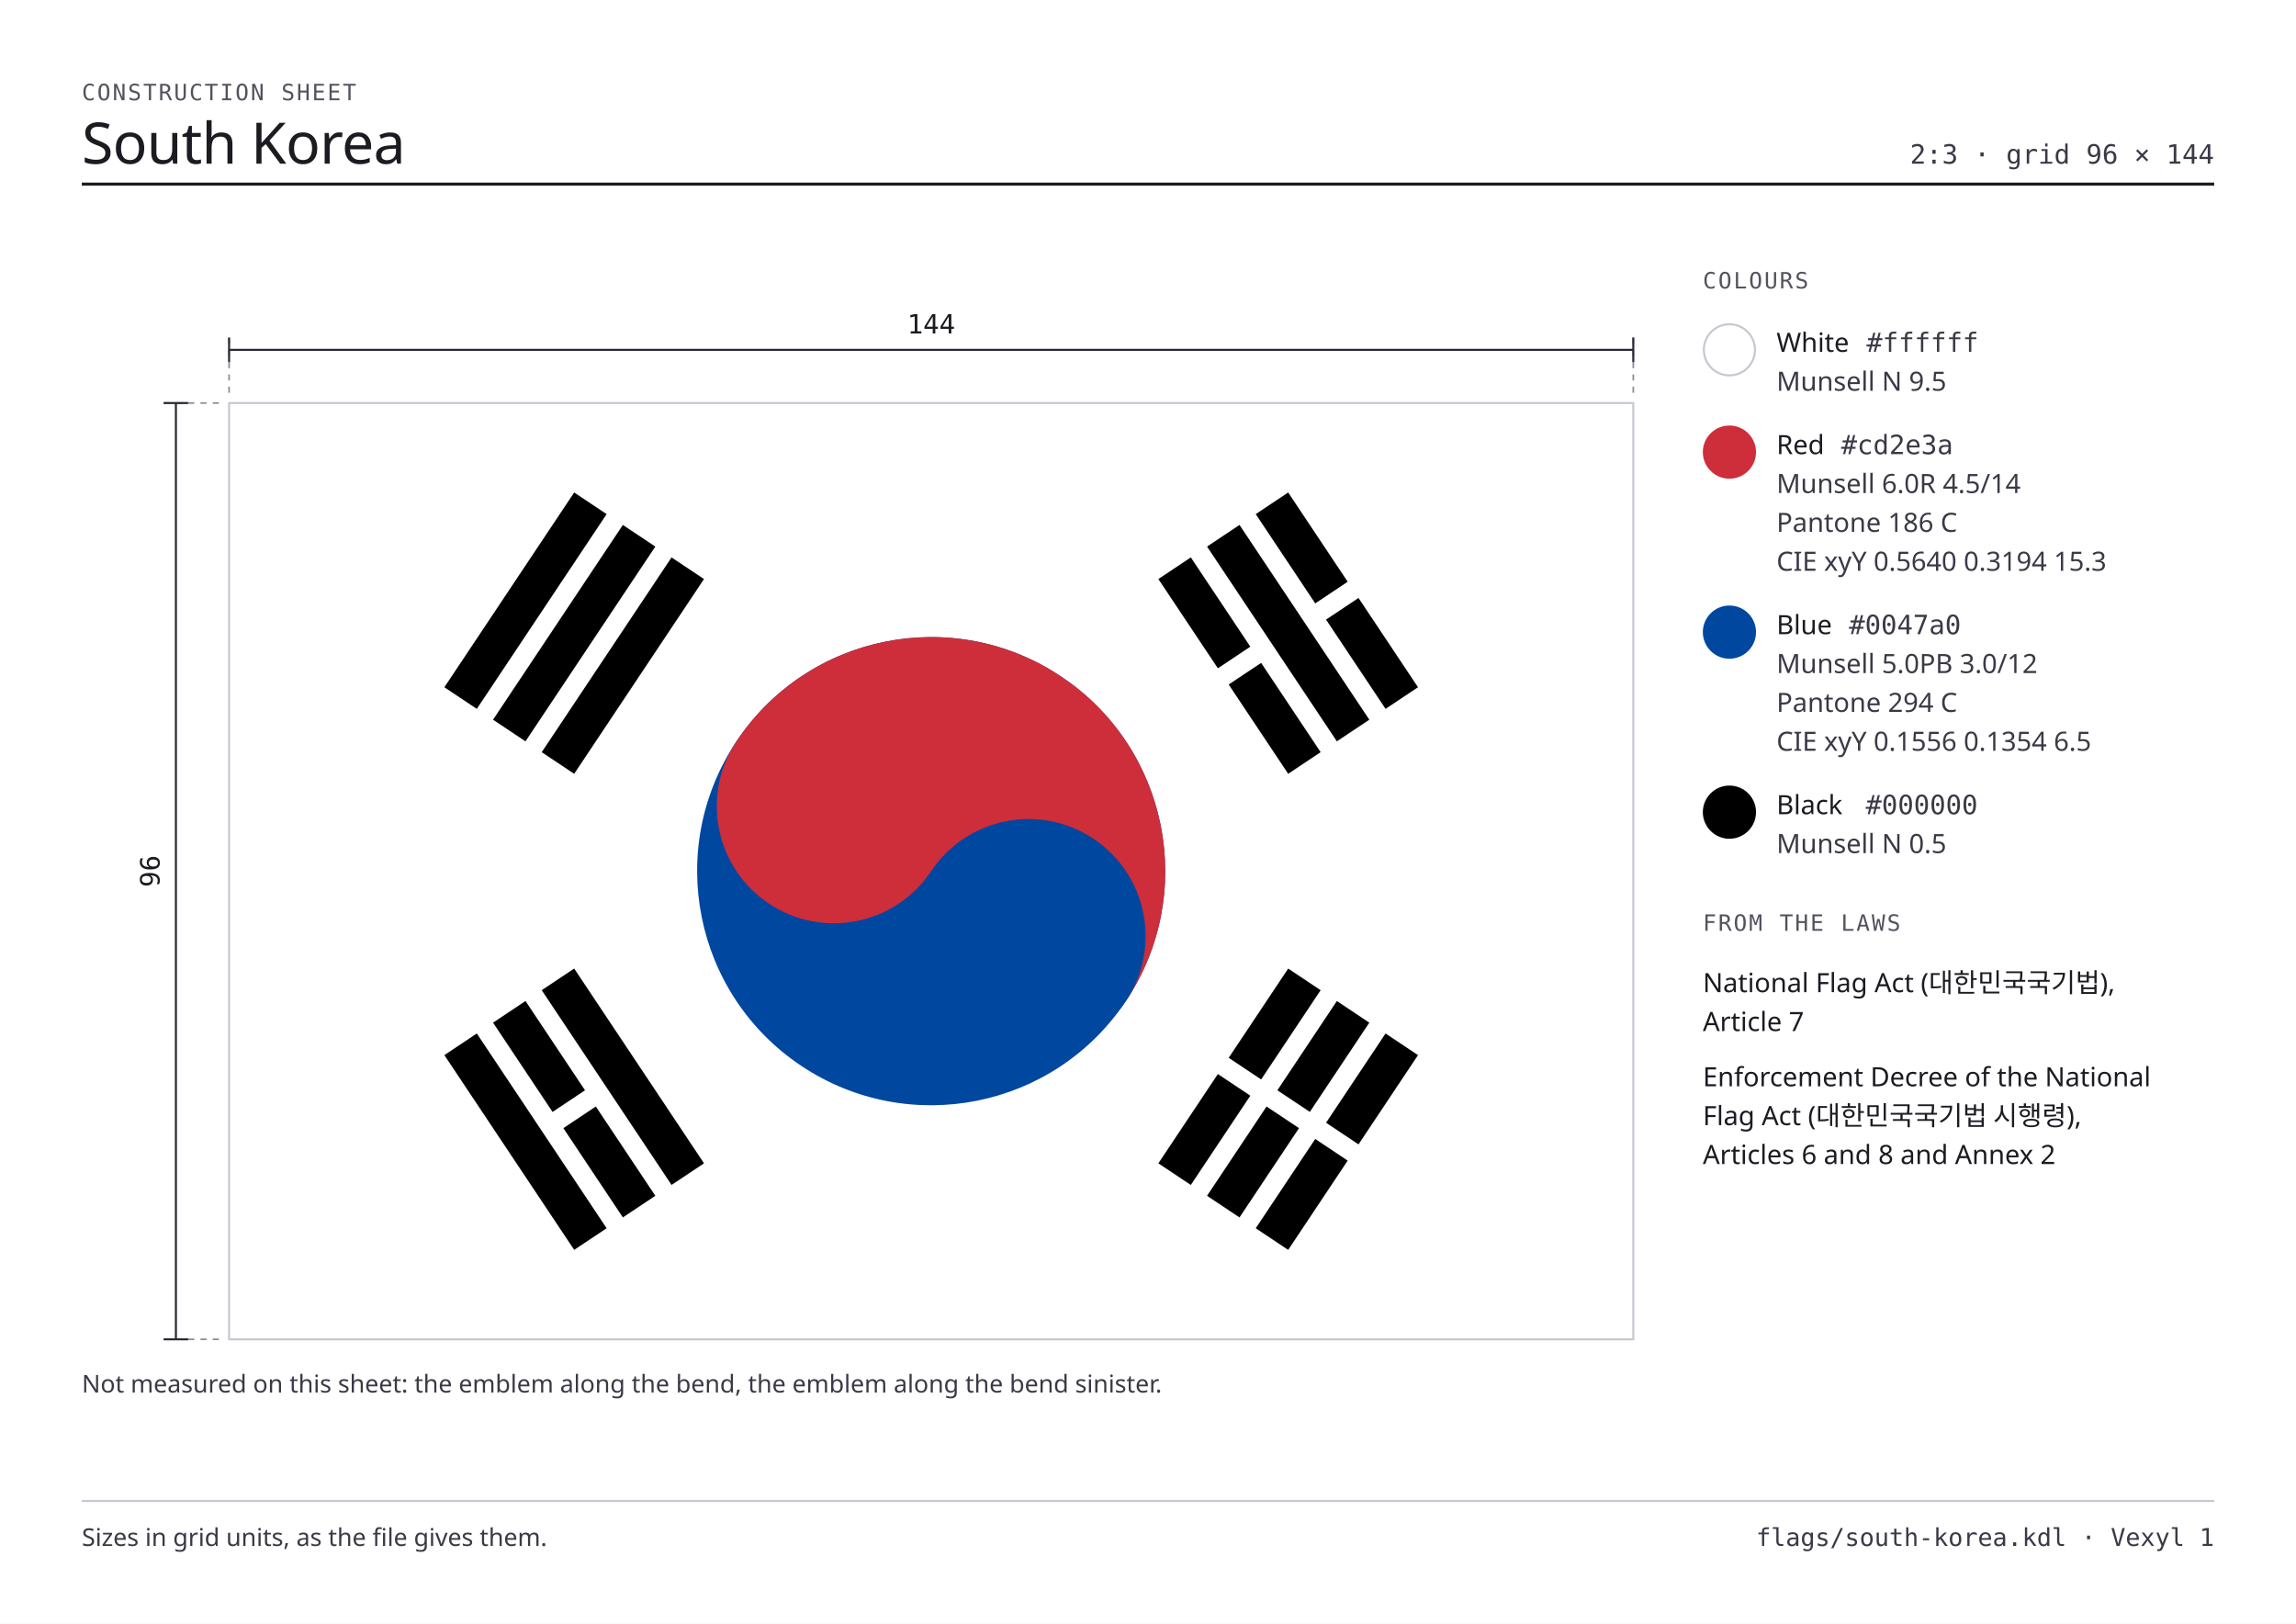
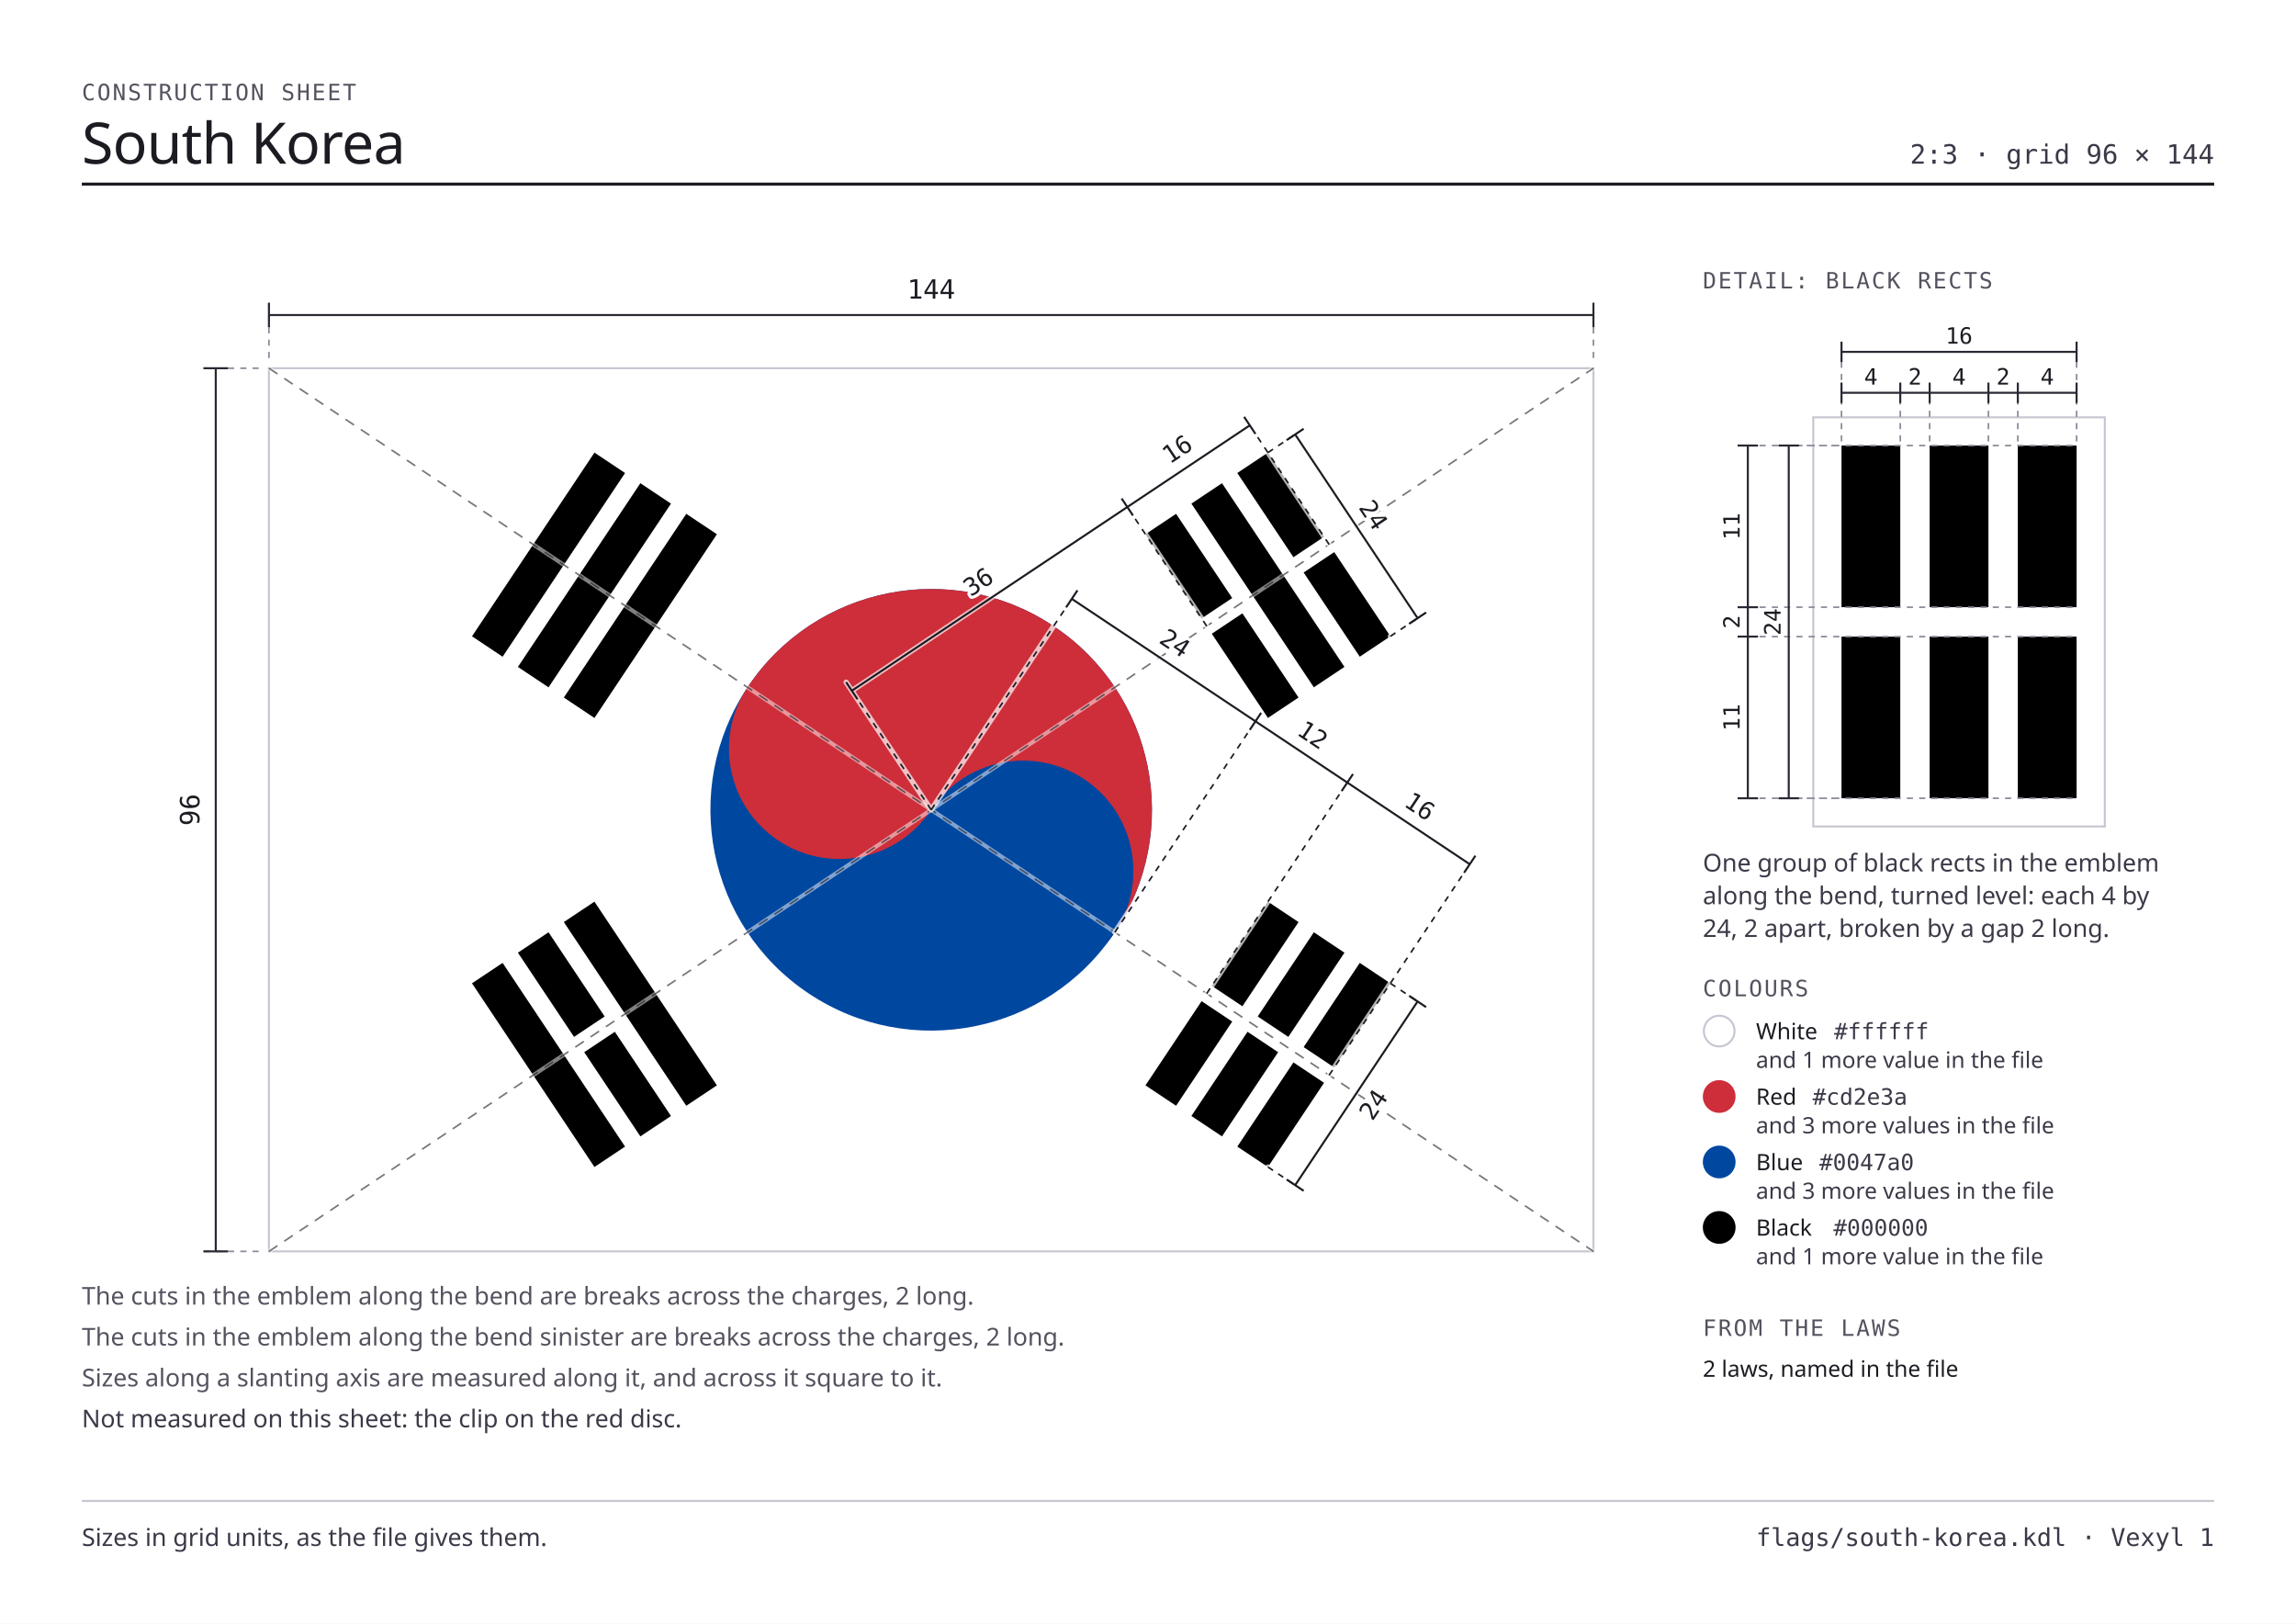
<svg xmlns="http://www.w3.org/2000/svg" width="297mm" height="210mm" viewBox="0 0 1122.52 793.701">
  <rect x="0" y="0" width="1122.52" height="793.701" fill="#ffffff" />
  <text x="40" y="49" font-family="Geist Mono, ui-monospace, monospace" font-size="11" letter-spacing="0.88" fill="#55525f">CONSTRUCTION SHEET</text>
  <text x="40" y="80" font-family="Geist, system-ui, sans-serif" font-size="28" font-weight="500" letter-spacing="-0.28" fill="#1c1b22">South Korea</text>
  <text x="1082.52" y="80" font-family="Geist Mono, ui-monospace, monospace" font-size="13" text-anchor="end" fill="#3b3947">2:3 · grid 96 × 144</text>
  <path d="M40 90H1082.52" stroke="#1c1b22" stroke-width="1.5" />
-   <svg x="112" y="197.01" width="686.52" height="457.68" viewBox="0 0 144 96" overflow="hidden">
+   <svg x="131.484" y="180" width="647.551" height="431.701" viewBox="0 0 144 96" overflow="hidden">
    <clipPath id="vx-655d070db2609b4f-cs-f-flag1">
      <polygon points="0,0 144,0 144,96 0,96" />
    </clipPath>
    <g clip-path="url(#vx-655d070db2609b4f-cs-f-flag1)">
      <polygon points="0,0 144,0 144,96 0,96" fill="#ffffff" />
      <g transform="translate(72 48) rotate(33.69007)">
        <circle cx="0" cy="0" r="24" fill="#0047a0" />
        <clipPath id="vx-655d070db2609b4f-cs-f-clip2">
          <polygon points="-24,-24 24,-24 24,0 -24,0" />
        </clipPath>
        <g clip-path="url(#vx-655d070db2609b4f-cs-f-clip2)" style="isolation:isolate">
          <circle cx="0" cy="0" r="24" fill="#cd2e3a" />
        </g>
        <circle cx="-12" cy="0" r="12" fill="#cd2e3a" />
        <circle cx="12" cy="0" r="12" fill="#0047a0" />
        <polygon points="-52,-12 -48,-12 -48,12 -52,12" fill="#000000" />
        <polygon points="-46,-12 -42,-12 -42,12 -46,12" fill="#000000" />
        <polygon points="-40,-12 -36,-12 -36,12 -40,12" fill="#000000" />
        <mask id="vx-655d070db2609b4f-cs-f-mask3" maskUnits="userSpaceOnUse" x="-86.533" y="-86.533" width="173.066" height="173.066">
          <polygon points="-86.533,-86.533 86.533,-86.533 86.533,86.533 -86.533,86.533" fill="#fff" />
          <polygon points="35,-1 41,-1 41,1 35,1" fill="#000" />
          <polygon points="35,-1 41,-1 41,1 35,1" fill="#000" transform="translate(6 0)" />
          <polygon points="35,-1 41,-1 41,1 35,1" fill="#000" transform="translate(12 0)" />
        </mask>
        <g mask="url(#vx-655d070db2609b4f-cs-f-mask3)" style="isolation:isolate">
          <polygon points="36,-12 40,-12 40,12 36,12" fill="#000000" />
          <polygon points="42,-12 46,-12 46,12 42,12" fill="#000000" />
          <polygon points="48,-12 52,-12 52,12 48,12" fill="#000000" />
        </g>
      </g>
      <g transform="translate(72 48) rotate(-33.69007)">
        <polygon points="-52,-12 -48,-12 -48,12 -52,12" fill="#000000" />
        <polygon points="-40,-12 -36,-12 -36,12 -40,12" fill="#000000" />
        <mask id="vx-655d070db2609b4f-cs-f-mask4" maskUnits="userSpaceOnUse" x="-86.533" y="-86.533" width="173.066" height="173.066">
          <polygon points="-86.533,-86.533 86.533,-86.533 86.533,86.533 -86.533,86.533" fill="#fff" />
          <polygon points="-48,-1 -40,-1 -40,1 -48,1" fill="#000" />
        </mask>
        <g mask="url(#vx-655d070db2609b4f-cs-f-mask4)" style="isolation:isolate">
          <polygon points="-46,-12 -42,-12 -42,12 -46,12" fill="#000000" />
        </g>
        <polygon points="42,-12 46,-12 46,12 42,12" fill="#000000" />
        <mask id="vx-655d070db2609b4f-cs-f-mask5" maskUnits="userSpaceOnUse" x="-86.533" y="-86.533" width="173.066" height="173.066">
          <polygon points="-86.533,-86.533 86.533,-86.533 86.533,86.533 -86.533,86.533" fill="#fff" />
          <polygon points="35,-1 41,-1 41,1 35,1" fill="#000" />
          <polygon points="35,-1 41,-1 41,1 35,1" fill="#000" transform="translate(12 0)" />
        </mask>
        <g mask="url(#vx-655d070db2609b4f-cs-f-mask5)" style="isolation:isolate">
          <polygon points="36,-12 40,-12 40,12 36,12" fill="#000000" />
          <polygon points="48,-12 52,-12 52,12 48,12" fill="#000000" />
        </g>
      </g>
    </g>
  </svg>
-   <rect x="112" y="197.01" width="686.52" height="457.68" fill="none" stroke="#c9c6d2" stroke-width="1" />
-   <path d="M112 192.01V165.01M798.52 192.01V165.01M107 197.01H80M107 654.69H80" fill="none" stroke="#8d8a99" stroke-width="0.8" stroke-dasharray="3 3" />
-   <text x="455.26" y="163.01" font-family="Geist Mono, ui-monospace, monospace" font-size="13" fill="#1c1b22" stroke="#ffffff" stroke-width="3" stroke-linejoin="round" paint-order="stroke" text-anchor="middle">144</text>
-   <text x="78" y="425.85" font-family="Geist Mono, ui-monospace, monospace" font-size="13" fill="#1c1b22" stroke="#ffffff" stroke-width="3" stroke-linejoin="round" paint-order="stroke" text-anchor="middle" transform="rotate(-90 78 425.8504)">96</text>
-   <path d="M112 171.01H798.52M112 165.01V177.01M798.52 165.01V177.01M86 197.01V654.69M80 197.01H92M80 654.69H92" fill="none" stroke="#2a2833" stroke-width="1" />
-   <text x="40" y="680.69" font-family="Geist, system-ui, sans-serif" font-size="12" fill="#3b3947">Not measured on this sheet: the emblem along the bend, the emblem along the bend sinister.</text>
-   <text x="832.52" y="141" font-family="Geist Mono, ui-monospace, monospace" font-size="11" font-weight="500" letter-spacing="0.88" fill="#55525f">COLOURS</text>
-   <circle cx="845.52" cy="171" r="12.5" fill="#ffffff" stroke="#c9c6d2" stroke-width="1" />
-   <text x="868.52" y="172" font-family="Geist, system-ui, sans-serif" font-size="13" font-weight="500" fill="#1c1b22">White</text>
-   <text x="912.521" y="172" font-family="Geist Mono, ui-monospace, monospace" font-size="13" fill="#3b3947">#ffffff</text>
-   <text x="868.52" y="191" font-family="Geist, system-ui, sans-serif" font-size="13" fill="#3b3947">Munsell N 9.5</text>
-   <circle cx="845.52" cy="221" r="13" fill="#cd2e3a" />
-   <text x="868.52" y="222" font-family="Geist, system-ui, sans-serif" font-size="13" font-weight="500" fill="#1c1b22">Red</text>
-   <text x="900.1" y="222" font-family="Geist Mono, ui-monospace, monospace" font-size="13" fill="#3b3947">#cd2e3a</text>
-   <text x="868.52" y="241" font-family="Geist, system-ui, sans-serif" font-size="13" fill="#3b3947">Munsell 6.0R 4.5/14</text>
-   <text x="868.52" y="260" font-family="Geist, system-ui, sans-serif" font-size="13" fill="#3b3947">Pantone 186 C</text>
-   <text x="868.52" y="279" font-family="Geist, system-ui, sans-serif" font-size="13" fill="#3b3947">CIE xyY 0.5640 0.3194 15.3</text>
-   <circle cx="845.52" cy="309" r="13" fill="#0047a0" />
-   <text x="868.52" y="310" font-family="Geist, system-ui, sans-serif" font-size="13" font-weight="500" fill="#1c1b22">Blue</text>
-   <text x="903.949" y="310" font-family="Geist Mono, ui-monospace, monospace" font-size="13" fill="#3b3947">#0047a0</text>
-   <text x="868.52" y="329" font-family="Geist, system-ui, sans-serif" font-size="13" fill="#3b3947">Munsell 5.0PB 3.0/12</text>
-   <text x="868.52" y="348" font-family="Geist, system-ui, sans-serif" font-size="13" fill="#3b3947">Pantone 294 C</text>
-   <text x="868.52" y="367" font-family="Geist, system-ui, sans-serif" font-size="13" fill="#3b3947">CIE xyY 0.1556 0.1354 6.5</text>
-   <circle cx="845.52" cy="397" r="13" fill="#000000" />
-   <text x="868.52" y="398" font-family="Geist, system-ui, sans-serif" font-size="13" font-weight="500" fill="#1c1b22">Black</text>
-   <text x="912.139" y="398" font-family="Geist Mono, ui-monospace, monospace" font-size="13" fill="#3b3947">#000000</text>
-   <text x="868.52" y="417" font-family="Geist, system-ui, sans-serif" font-size="13" fill="#3b3947">Munsell N 0.5</text>
-   <text x="832.52" y="455" font-family="Geist Mono, ui-monospace, monospace" font-size="11" font-weight="500" letter-spacing="0.88" fill="#55525f">FROM THE LAWS</text>
-   <text x="832.52" y="485" font-family="Geist, system-ui, sans-serif" font-size="13" fill="#1c1b22">National Flag Act (대한민국국기법),</text>
-   <text x="832.52" y="504" font-family="Geist, system-ui, sans-serif" font-size="13" fill="#1c1b22">Article 7</text>
-   <text x="832.52" y="531" font-family="Geist, system-ui, sans-serif" font-size="13" fill="#1c1b22">Enforcement Decree of the National</text>
-   <text x="832.52" y="550" font-family="Geist, system-ui, sans-serif" font-size="13" fill="#1c1b22">Flag Act (대한민국국기법 시행령),</text>
-   <text x="832.52" y="569" font-family="Geist, system-ui, sans-serif" font-size="13" fill="#1c1b22">Articles 6 and 8 and Annex 2</text>
+   <rect x="131.484" y="180" width="647.551" height="431.701" fill="none" stroke="#c9c6d2" stroke-width="1" />
+   <path d="M131.484 175V148M779.035 175V148M126.484 180H99.484M126.484 611.701H99.484" fill="none" stroke="#8d8a99" stroke-width="0.8" stroke-dasharray="3 3" />
+   <text x="455.26" y="146" font-family="Geist Mono, ui-monospace, monospace" font-size="13" fill="#1c1b22" stroke="#ffffff" stroke-width="3" stroke-linejoin="round" paint-order="stroke" text-anchor="middle">144</text>
+   <text x="97.484" y="395.85" font-family="Geist Mono, ui-monospace, monospace" font-size="13" fill="#1c1b22" stroke="#ffffff" stroke-width="3" stroke-linejoin="round" paint-order="stroke" text-anchor="middle" transform="rotate(-90 97.48425 395.8504)">96</text>
+   <path d="M131.484 180L779.035 611.701M131.484 611.701L779.035 180" fill="none" stroke="#ffffff" stroke-width="2" stroke-opacity="0.5" />
+   <path d="M131.484 180L779.035 611.701M131.484 611.701L779.035 180" fill="none" stroke="#1c1b22" stroke-width="0.8" stroke-opacity="0.6" stroke-dasharray="5 4" />
+   <path d="M524.001 292.738L718.566 422.448M521.228 296.899L526.775 288.578M611.027 356.765L616.574 348.444M655.926 386.698L661.473 378.377M715.793 426.609L721.34 418.288M693.071 489.536L633.204 579.335M688.91 486.762L697.231 492.309M629.044 576.562L637.365 582.109M416.452 337.638L611.016 207.928M419.225 341.798L413.678 333.478M553.924 251.999L548.377 243.679M613.79 212.088L608.243 203.768M633.204 212.366L693.071 302.165M629.044 215.139L637.365 209.592M688.91 304.938L697.231 299.391M455.26 395.85L521.228 296.899M545.059 455.717L611.027 356.765M589.959 485.65L655.926 386.698M649.825 525.56L715.793 426.609M679.758 480.661L693.071 489.536M619.892 570.46L633.204 579.335M455.26 395.85L419.225 341.798M589.959 306.051L553.924 251.999M649.825 266.14L613.79 212.088M619.892 221.241L633.204 212.366M679.758 311.04L693.071 302.165" fill="none" stroke="#ffffff" stroke-width="2.6" stroke-opacity="0.7" stroke-linecap="round" />
+   <path d="M524.001 292.738L718.566 422.448" fill="none" stroke="#1c1b22" stroke-width="1" />
+   <path d="M521.228 296.899L526.775 288.578" fill="none" stroke="#1c1b22" stroke-width="1" />
+   <path d="M611.027 356.765L616.574 348.444" fill="none" stroke="#1c1b22" stroke-width="1" />
+   <path d="M655.926 386.698L661.473 378.377" fill="none" stroke="#1c1b22" stroke-width="1" />
+   <path d="M715.793 426.609L721.34 418.288" fill="none" stroke="#1c1b22" stroke-width="1" />
+   <path d="M693.071 489.536L633.204 579.335" fill="none" stroke="#1c1b22" stroke-width="1" />
+   <path d="M688.91 486.762L697.231 492.309" fill="none" stroke="#1c1b22" stroke-width="1" />
+   <path d="M629.044 576.562L637.365 582.109" fill="none" stroke="#1c1b22" stroke-width="1" />
+   <path d="M416.452 337.638L611.016 207.928" fill="none" stroke="#1c1b22" stroke-width="1" />
+   <path d="M419.225 341.798L413.678 333.478" fill="none" stroke="#1c1b22" stroke-width="1" />
+   <path d="M553.924 251.999L548.377 243.679" fill="none" stroke="#1c1b22" stroke-width="1" />
+   <path d="M613.79 212.088L608.243 203.768" fill="none" stroke="#1c1b22" stroke-width="1" />
+   <path d="M633.204 212.366L693.071 302.165" fill="none" stroke="#1c1b22" stroke-width="1" />
+   <path d="M629.044 215.139L637.365 209.592" fill="none" stroke="#1c1b22" stroke-width="1" />
+   <path d="M688.91 304.938L697.231 299.391" fill="none" stroke="#1c1b22" stroke-width="1" />
+   <path d="M455.26 395.85L521.228 296.899" fill="none" stroke="#1c1b22" stroke-width="0.8" stroke-dasharray="3 3" />
+   <path d="M545.059 455.717L611.027 356.765" fill="none" stroke="#1c1b22" stroke-width="0.8" stroke-dasharray="3 3" />
+   <path d="M589.959 485.65L655.926 386.698" fill="none" stroke="#1c1b22" stroke-width="0.8" stroke-dasharray="3 3" />
+   <path d="M649.825 525.56L715.793 426.609" fill="none" stroke="#1c1b22" stroke-width="0.8" stroke-dasharray="3 3" />
+   <path d="M679.758 480.661L693.071 489.536" fill="none" stroke="#1c1b22" stroke-width="0.8" stroke-dasharray="3 3" />
+   <path d="M619.892 570.46L633.204 579.335" fill="none" stroke="#1c1b22" stroke-width="0.8" stroke-dasharray="3 3" />
+   <path d="M455.26 395.85L419.225 341.798" fill="none" stroke="#1c1b22" stroke-width="0.8" stroke-dasharray="3 3" />
+   <path d="M589.959 306.051L553.924 251.999" fill="none" stroke="#1c1b22" stroke-width="0.8" stroke-dasharray="3 3" />
+   <path d="M649.825 266.14L613.79 212.088" fill="none" stroke="#1c1b22" stroke-width="0.8" stroke-dasharray="3 3" />
+   <path d="M619.892 221.241L633.204 212.366" fill="none" stroke="#1c1b22" stroke-width="0.8" stroke-dasharray="3 3" />
+   <path d="M679.758 311.04L693.071 302.165" fill="none" stroke="#1c1b22" stroke-width="0.8" stroke-dasharray="3 3" />
+   <path d="M131.484 154H779.035M131.484 148V160M779.035 148V160M105.484 180V611.701M99.484 180H111.484M99.484 611.701H111.484" fill="none" stroke="#2a2833" stroke-width="1" />
+   <text x="574.448" y="318.551" font-family="Geist Mono, ui-monospace, monospace" font-size="12" fill="#1c1b22" stroke="#ffffff" stroke-width="3" stroke-linejoin="round" paint-order="stroke" text-anchor="middle" transform="rotate(33.69007 574.4478 314.351)">24</text>
+   <text x="641.797" y="363.451" font-family="Geist Mono, ui-monospace, monospace" font-size="12" fill="#1c1b22" stroke="#ffffff" stroke-width="3" stroke-linejoin="round" paint-order="stroke" text-anchor="middle" transform="rotate(33.69007 641.7972 359.2506)">12</text>
+   <text x="694.18" y="398.372" font-family="Geist Mono, ui-monospace, monospace" font-size="12" fill="#1c1b22" stroke="#ffffff" stroke-width="3" stroke-linejoin="round" paint-order="stroke" text-anchor="middle" transform="rotate(33.69007 694.18 394.1725)">16</text>
+   <text x="671.458" y="544.183" font-family="Geist Mono, ui-monospace, monospace" font-size="12" fill="#1c1b22" stroke="#ffffff" stroke-width="3" stroke-linejoin="round" paint-order="stroke" text-anchor="middle" transform="rotate(-56.30993 671.4581 539.9825)">24</text>
+   <text x="478.254" y="288.618" font-family="Geist Mono, ui-monospace, monospace" font-size="12" fill="#1c1b22" stroke="#ffffff" stroke-width="3" stroke-linejoin="round" paint-order="stroke" text-anchor="middle" transform="rotate(-33.69007 478.254 284.4179)">36</text>
+   <text x="575.536" y="223.763" font-family="Geist Mono, ui-monospace, monospace" font-size="12" fill="#1c1b22" stroke="#ffffff" stroke-width="3" stroke-linejoin="round" paint-order="stroke" text-anchor="middle" transform="rotate(-33.69007 575.5364 219.5629)">16</text>
+   <text x="671.458" y="255.918" font-family="Geist Mono, ui-monospace, monospace" font-size="12" fill="#1c1b22" stroke="#ffffff" stroke-width="3" stroke-linejoin="round" paint-order="stroke" text-anchor="middle" transform="rotate(56.30993 671.4581 251.7182)">24</text>
+   <text x="40" y="637.701" font-family="Geist, system-ui, sans-serif" font-size="12" fill="#55525f">The cuts in the emblem along the bend are breaks across the charges, 2 long.</text>
+   <text x="40" y="657.701" font-family="Geist, system-ui, sans-serif" font-size="12" fill="#55525f">The cuts in the emblem along the bend sinister are breaks across the charges, 2 long.</text>
+   <text x="40" y="677.701" font-family="Geist, system-ui, sans-serif" font-size="12" fill="#55525f">Sizes along a slanting axis are measured along it, and across it square to it.</text>
+   <text x="40" y="697.701" font-family="Geist, system-ui, sans-serif" font-size="12" fill="#3b3947">Not measured on this sheet: the clip on the red disc.</text>
+   <text x="832.52" y="141" font-family="Geist Mono, ui-monospace, monospace" font-size="11" font-weight="500" letter-spacing="0.88" fill="#55525f">DETAIL: BLACK RECTS</text>
+   <svg x="886.52" y="204" width="142.529" height="200" viewBox="120.613 -13.92 19.84 27.84" overflow="hidden">
+     <g transform="matrix(0.83205 -0.5547 0.5547 0.83205 0 0)">
+       <clipPath id="vx-655d070db2609b4f-cs-d0-flag1">
+         <polygon points="0,0 144,0 144,96 0,96" />
+       </clipPath>
+       <g clip-path="url(#vx-655d070db2609b4f-cs-d0-flag1)">
+         <polygon points="0,0 144,0 144,96 0,96" fill="#ffffff" />
+         <g transform="translate(72 48) rotate(33.69007)">
+           <circle cx="0" cy="0" r="24" fill="#0047a0" />
+           <clipPath id="vx-655d070db2609b4f-cs-d0-clip2">
+             <polygon points="-24,-24 24,-24 24,0 -24,0" />
+           </clipPath>
+           <g clip-path="url(#vx-655d070db2609b4f-cs-d0-clip2)" style="isolation:isolate">
+             <circle cx="0" cy="0" r="24" fill="#cd2e3a" />
+           </g>
+           <circle cx="-12" cy="0" r="12" fill="#cd2e3a" />
+           <circle cx="12" cy="0" r="12" fill="#0047a0" />
+           <polygon points="-52,-12 -48,-12 -48,12 -52,12" fill="#000000" />
+           <polygon points="-46,-12 -42,-12 -42,12 -46,12" fill="#000000" />
+           <polygon points="-40,-12 -36,-12 -36,12 -40,12" fill="#000000" />
+           <mask id="vx-655d070db2609b4f-cs-d0-mask3" maskUnits="userSpaceOnUse" x="-86.533" y="-86.533" width="173.066" height="173.066">
+             <polygon points="-86.533,-86.533 86.533,-86.533 86.533,86.533 -86.533,86.533" fill="#fff" />
+             <polygon points="35,-1 41,-1 41,1 35,1" fill="#000" />
+             <polygon points="35,-1 41,-1 41,1 35,1" fill="#000" transform="translate(6 0)" />
+             <polygon points="35,-1 41,-1 41,1 35,1" fill="#000" transform="translate(12 0)" />
+           </mask>
+           <g mask="url(#vx-655d070db2609b4f-cs-d0-mask3)" style="isolation:isolate">
+             <polygon points="36,-12 40,-12 40,12 36,12" fill="#000000" />
+             <polygon points="42,-12 46,-12 46,12 42,12" fill="#000000" />
+             <polygon points="48,-12 52,-12 52,12 48,12" fill="#000000" />
+           </g>
+         </g>
+         <g transform="translate(72 48) rotate(-33.69007)">
+           <polygon points="-52,-12 -48,-12 -48,12 -52,12" fill="#000000" />
+           <polygon points="-40,-12 -36,-12 -36,12 -40,12" fill="#000000" />
+           <mask id="vx-655d070db2609b4f-cs-d0-mask4" maskUnits="userSpaceOnUse" x="-86.533" y="-86.533" width="173.066" height="173.066">
+             <polygon points="-86.533,-86.533 86.533,-86.533 86.533,86.533 -86.533,86.533" fill="#fff" />
+             <polygon points="-48,-1 -40,-1 -40,1 -48,1" fill="#000" />
+           </mask>
+           <g mask="url(#vx-655d070db2609b4f-cs-d0-mask4)" style="isolation:isolate">
+             <polygon points="-46,-12 -42,-12 -42,12 -46,12" fill="#000000" />
+           </g>
+           <polygon points="42,-12 46,-12 46,12 42,12" fill="#000000" />
+           <mask id="vx-655d070db2609b4f-cs-d0-mask5" maskUnits="userSpaceOnUse" x="-86.533" y="-86.533" width="173.066" height="173.066">
+             <polygon points="-86.533,-86.533 86.533,-86.533 86.533,86.533 -86.533,86.533" fill="#fff" />
+             <polygon points="35,-1 41,-1 41,1 35,1" fill="#000" />
+             <polygon points="35,-1 41,-1 41,1 35,1" fill="#000" transform="translate(12 0)" />
+           </mask>
+           <g mask="url(#vx-655d070db2609b4f-cs-d0-mask5)" style="isolation:isolate">
+             <polygon points="36,-12 40,-12 40,12 36,12" fill="#000000" />
+             <polygon points="48,-12 52,-12 52,12 48,12" fill="#000000" />
+           </g>
+         </g>
+       </g>
+     </g>
+   </svg>
+   <rect x="886.52" y="204" width="142.529" height="200" fill="none" stroke="#c9c6d2" stroke-width="1" />
+   <text x="914.681" y="188" font-family="Geist Mono, ui-monospace, monospace" font-size="11" fill="#1c1b22" stroke="#ffffff" stroke-width="3" stroke-linejoin="round" paint-order="stroke" text-anchor="middle">4</text>
+   <text x="936.232" y="188" font-family="Geist Mono, ui-monospace, monospace" font-size="11" fill="#1c1b22" stroke="#ffffff" stroke-width="3" stroke-linejoin="round" paint-order="stroke" text-anchor="middle">2</text>
+   <text x="957.784" y="188" font-family="Geist Mono, ui-monospace, monospace" font-size="11" fill="#1c1b22" stroke="#ffffff" stroke-width="3" stroke-linejoin="round" paint-order="stroke" text-anchor="middle">4</text>
+   <text x="979.336" y="188" font-family="Geist Mono, ui-monospace, monospace" font-size="11" fill="#1c1b22" stroke="#ffffff" stroke-width="3" stroke-linejoin="round" paint-order="stroke" text-anchor="middle">2</text>
+   <text x="1000.888" y="188" font-family="Geist Mono, ui-monospace, monospace" font-size="11" fill="#1c1b22" stroke="#ffffff" stroke-width="3" stroke-linejoin="round" paint-order="stroke" text-anchor="middle">4</text>
+   <text x="957.784" y="168" font-family="Geist Mono, ui-monospace, monospace" font-size="11" fill="#1c1b22" stroke="#ffffff" stroke-width="3" stroke-linejoin="round" paint-order="stroke" text-anchor="middle">16</text>
+   <text x="870.52" y="304" font-family="Geist Mono, ui-monospace, monospace" font-size="11" fill="#1c1b22" stroke="#ffffff" stroke-width="3" stroke-linejoin="round" paint-order="stroke" text-anchor="middle" transform="rotate(-90 870.5197 304)">24</text>
+   <text x="850.52" y="257.305" font-family="Geist Mono, ui-monospace, monospace" font-size="11" fill="#1c1b22" stroke="#ffffff" stroke-width="3" stroke-linejoin="round" paint-order="stroke" text-anchor="middle" transform="rotate(-90 850.5197 257.3046)">11</text>
+   <text x="850.52" y="304" font-family="Geist Mono, ui-monospace, monospace" font-size="11" fill="#1c1b22" stroke="#ffffff" stroke-width="3" stroke-linejoin="round" paint-order="stroke" text-anchor="middle" transform="rotate(-90 850.5197 304)">2</text>
+   <text x="850.52" y="350.695" font-family="Geist Mono, ui-monospace, monospace" font-size="11" fill="#1c1b22" stroke="#ffffff" stroke-width="3" stroke-linejoin="round" paint-order="stroke" text-anchor="middle" transform="rotate(-90 850.5197 350.6954)">11</text>
+   <path d="M900.313 215.793V195M929.048 215.793V195M929.048 215.793V195M943.416 215.793V195M943.416 215.793V195M972.152 215.793V195M972.152 215.793V195M986.52 215.793V195M986.52 215.793V195M1015.255 215.793V195M900.313 215.793V175M1015.255 215.793V175M898.313 217.793H877.52M898.313 390.207H877.52M1013.255 217.793H857.52M1013.255 296.816H857.52M1013.255 296.816H857.52M1013.255 311.184H857.52M1013.255 311.184H857.52M1013.255 390.207H857.52" fill="none" stroke="#8d8a99" stroke-width="0.8" stroke-dasharray="3 3" />
+   <path d="M900.313 192H929.048M900.313 187V197M929.048 187V197M929.048 192H943.416M929.048 187V197M943.416 187V197M943.416 192H972.152M943.416 187V197M972.152 187V197M972.152 192H986.52M972.152 187V197M986.52 187V197M986.52 192H1015.255M986.52 187V197M1015.255 187V197M900.313 172H1015.255M900.313 167V177M1015.255 167V177M874.52 217.793V390.207M869.52 217.793H879.52M869.52 390.207H879.52M854.52 217.793V296.816M849.52 217.793H859.52M849.52 296.816H859.52M854.52 296.816V311.184M849.52 296.816H859.52M849.52 311.184H859.52M854.52 311.184V390.207M849.52 311.184H859.52M849.52 390.207H859.52" fill="none" stroke="#2a2833" stroke-width="1" />
+   <text x="832.52" y="426" font-family="Geist, system-ui, sans-serif" font-size="12" fill="#3b3947">One group of black rects in the emblem</text>
+   <text x="832.52" y="442" font-family="Geist, system-ui, sans-serif" font-size="12" fill="#3b3947">along the bend, turned level: each 4 by</text>
+   <text x="832.52" y="458" font-family="Geist, system-ui, sans-serif" font-size="12" fill="#3b3947">24, 2 apart, broken by a gap 2 long.</text>
+   <text x="832.52" y="487" font-family="Geist Mono, ui-monospace, monospace" font-size="11" font-weight="500" letter-spacing="0.88" fill="#55525f">COLOURS</text>
+   <circle cx="840.52" cy="504" r="7.5" fill="#ffffff" stroke="#c9c6d2" stroke-width="1" />
+   <text x="858.52" y="508" font-family="Geist, system-ui, sans-serif" font-size="11" font-weight="500" fill="#1c1b22">White</text>
+   <text x="896.675" y="508" font-family="Geist Mono, ui-monospace, monospace" font-size="11" fill="#3b3947">#ffffff</text>
+   <text x="858.52" y="522" font-family="Geist, system-ui, sans-serif" font-size="11" fill="#3b3947">and 1 more value in the file</text>
+   <circle cx="840.52" cy="536" r="8" fill="#cd2e3a" />
+   <text x="858.52" y="540" font-family="Geist, system-ui, sans-serif" font-size="11" font-weight="500" fill="#1c1b22">Red</text>
+   <text x="886.164" y="540" font-family="Geist Mono, ui-monospace, monospace" font-size="11" fill="#3b3947">#cd2e3a</text>
+   <text x="858.52" y="554" font-family="Geist, system-ui, sans-serif" font-size="11" fill="#3b3947">and 3 more values in the file</text>
+   <circle cx="840.52" cy="568" r="8" fill="#0047a0" />
+   <text x="858.52" y="572" font-family="Geist, system-ui, sans-serif" font-size="11" font-weight="500" fill="#1c1b22">Blue</text>
+   <text x="889.421" y="572" font-family="Geist Mono, ui-monospace, monospace" font-size="11" fill="#3b3947">#0047a0</text>
+   <text x="858.52" y="586" font-family="Geist, system-ui, sans-serif" font-size="11" fill="#3b3947">and 3 more values in the file</text>
+   <circle cx="840.52" cy="600" r="8" fill="#000000" />
+   <text x="858.52" y="604" font-family="Geist, system-ui, sans-serif" font-size="11" font-weight="500" fill="#1c1b22">Black</text>
+   <text x="896.351" y="604" font-family="Geist Mono, ui-monospace, monospace" font-size="11" fill="#3b3947">#000000</text>
+   <text x="858.52" y="618" font-family="Geist, system-ui, sans-serif" font-size="11" fill="#3b3947">and 1 more value in the file</text>
+   <text x="832.52" y="653" font-family="Geist Mono, ui-monospace, monospace" font-size="11" font-weight="500" letter-spacing="0.88" fill="#55525f">FROM THE LAWS</text>
+   <text x="832.52" y="673" font-family="Geist, system-ui, sans-serif" font-size="11" fill="#1c1b22">2 laws, named in the file</text>
  <path d="M40 733.701H1082.52" stroke="#c9c6d2" stroke-width="1" />
  <text x="40" y="755.701" font-family="Geist, system-ui, sans-serif" font-size="12" fill="#3b3947">Sizes in grid units, as the file gives them.</text>
  <text x="1082.52" y="755.701" font-family="Geist Mono, ui-monospace, monospace" font-size="12" text-anchor="end" fill="#3b3947">flags/south-korea.kdl · Vexyl 1</text>
</svg>
